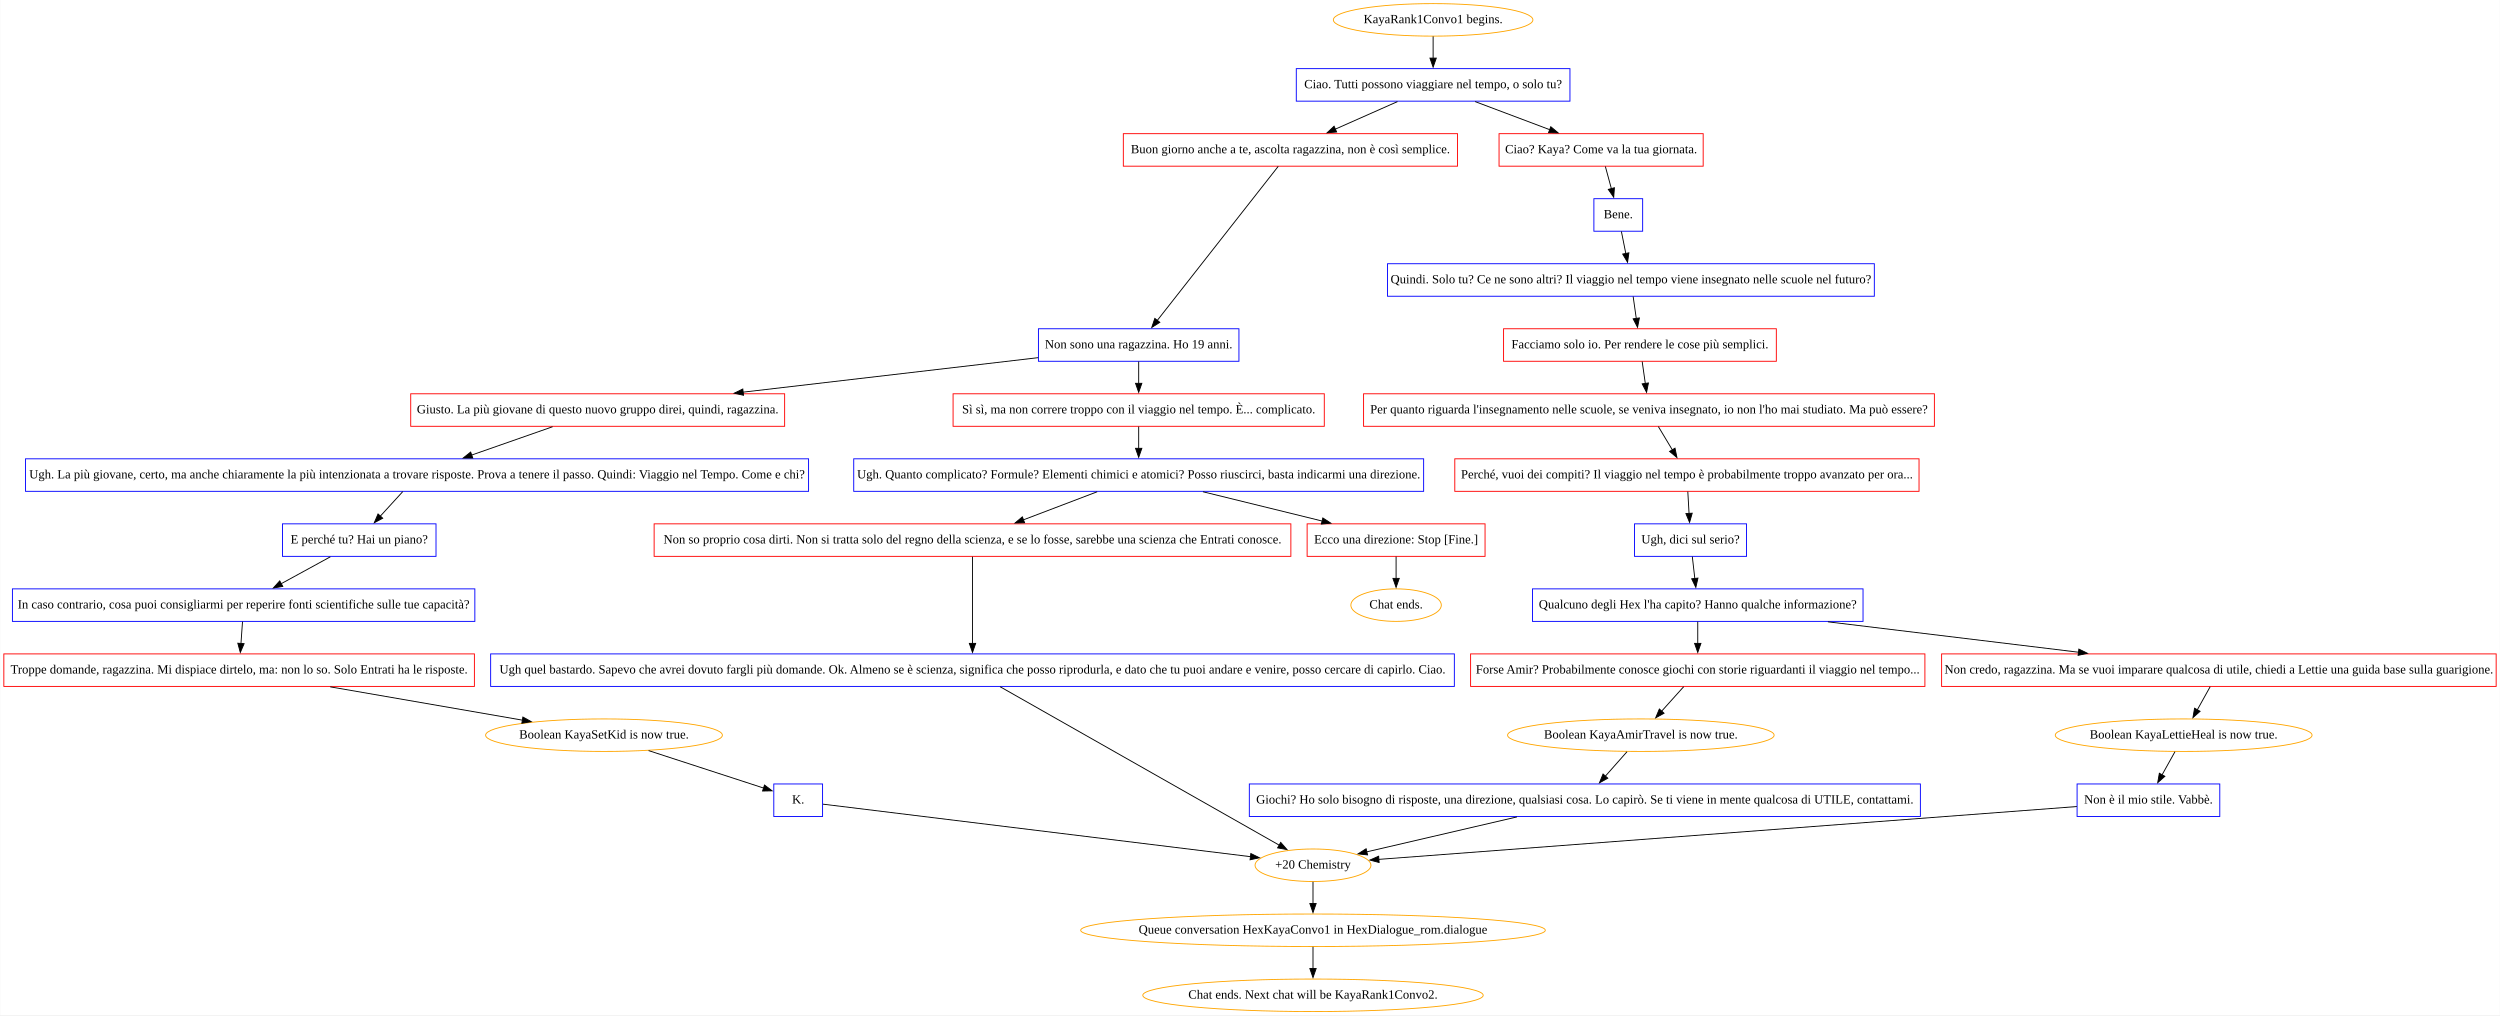
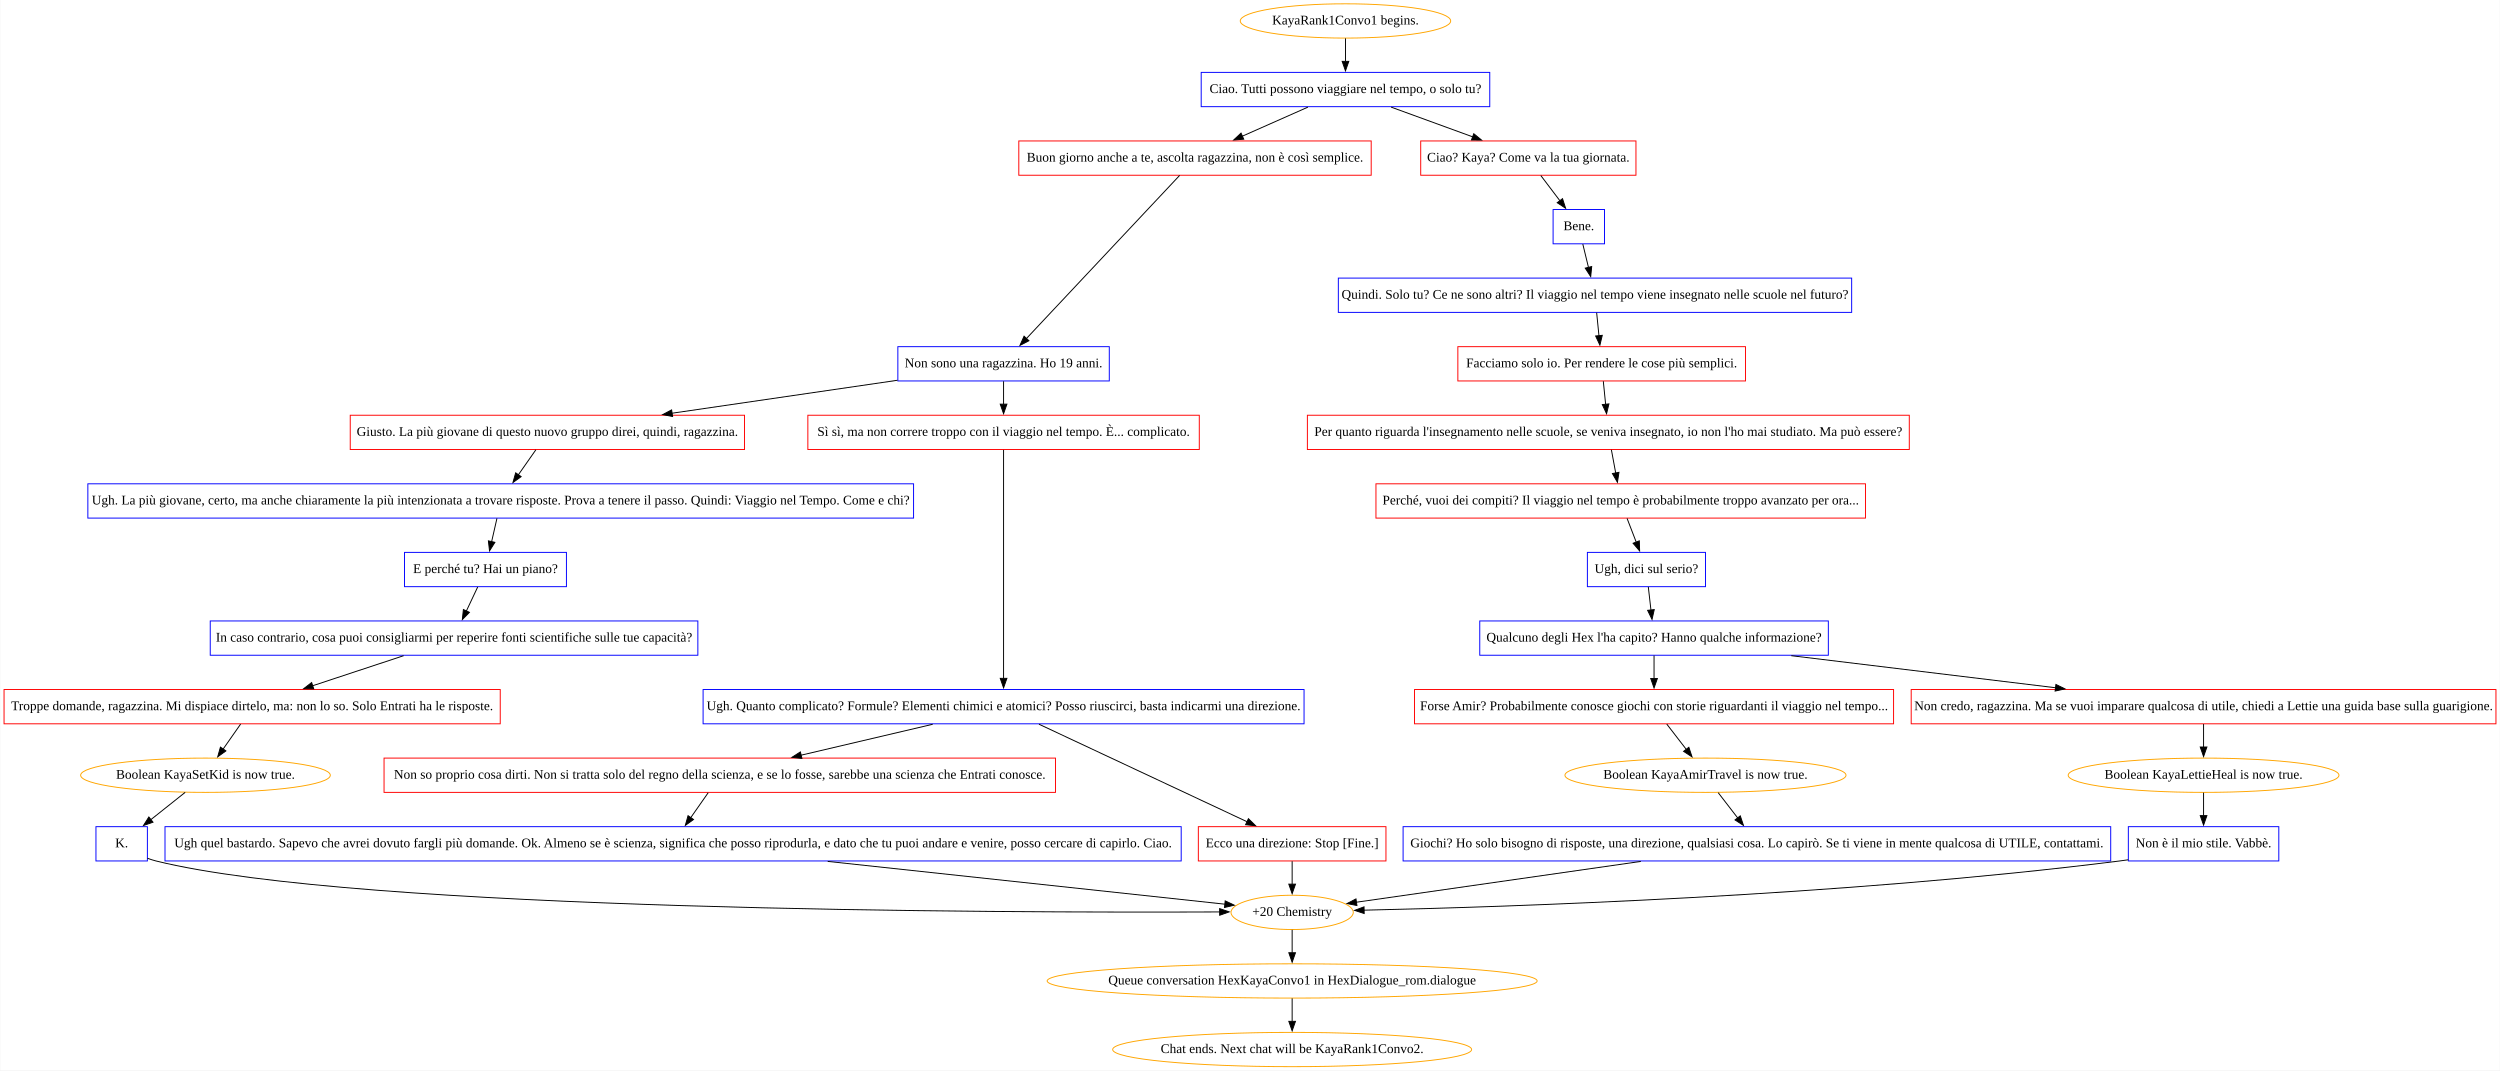
- <svg xmlns="http://www.w3.org/2000/svg" width="2768pt" height="1124pt" viewBox="0.00 0.00 2767.50 1124.00">
+ <svg xmlns="http://www.w3.org/2000/svg" width="2625pt" height="1124pt" viewBox="0.00 0.00 2624.50 1124.00">
  <g id="graph0" class="graph" transform="scale(1 1) rotate(0) translate(4 1120)">
-     <polygon fill="white" stroke="none" points="-4,4 -4,-1120 2763.5,-1120 2763.5,4 -4,4" />
+     <polygon fill="white" stroke="none" points="-4,4 -4,-1120 2620.5,-1120 2620.5,4 -4,4" />
    <g id="node1" class="node">
-       <ellipse fill="none" stroke="orange" cx="1582.5" cy="-1098" rx="110.48" ry="18" />
-       <text text-anchor="middle" x="1582.5" y="-1094.3" font-family="Times New Roman,serif" font-size="14.00">KayaRank1Convo1 begins.</text>
+       <ellipse fill="none" stroke="orange" cx="1408.5" cy="-1098" rx="110.48" ry="18" />
+       <text text-anchor="middle" x="1408.5" y="-1094.3" font-family="Times New Roman,serif" font-size="14.00">KayaRank1Convo1 begins.</text>
    </g>
    <g id="node2" class="node">
-       <polygon fill="none" stroke="blue" points="1734,-1044 1431,-1044 1431,-1008 1734,-1008 1734,-1044" />
-       <text text-anchor="middle" x="1582.5" y="-1022.3" font-family="Times New Roman,serif" font-size="14.00">Ciao. Tutti possono viaggiare nel tempo, o solo tu?</text>
+       <polygon fill="none" stroke="blue" points="1560,-1044 1257,-1044 1257,-1008 1560,-1008 1560,-1044" />
+       <text text-anchor="middle" x="1408.5" y="-1022.3" font-family="Times New Roman,serif" font-size="14.00">Ciao. Tutti possono viaggiare nel tempo, o solo tu?</text>
    </g>
    <g id="edge1" class="edge">
-       <path fill="none" stroke="black" d="M1582.5,-1079.7C1582.5,-1072.41 1582.5,-1063.73 1582.5,-1055.54" />
-       <polygon fill="black" stroke="black" points="1586,-1055.62 1582.5,-1045.62 1579,-1055.62 1586,-1055.62" />
+       <path fill="none" stroke="black" d="M1408.5,-1079.7C1408.5,-1072.41 1408.5,-1063.73 1408.5,-1055.54" />
+       <polygon fill="black" stroke="black" points="1412,-1055.62 1408.5,-1045.62 1405,-1055.62 1412,-1055.62" />
    </g>
    <g id="node3" class="node">
-       <polygon fill="none" stroke="red" points="1609.5,-972 1239.5,-972 1239.5,-936 1609.5,-936 1609.5,-972" />
-       <text text-anchor="middle" x="1424.5" y="-950.3" font-family="Times New Roman,serif" font-size="14.00">Buon giorno anche a te, ascolta ragazzina, non è così semplice.</text>
+       <polygon fill="none" stroke="red" points="1435.5,-972 1065.5,-972 1065.5,-936 1435.5,-936 1435.5,-972" />
+       <text text-anchor="middle" x="1250.5" y="-950.3" font-family="Times New Roman,serif" font-size="14.00">Buon giorno anche a te, ascolta ragazzina, non è così semplice.</text>
    </g>
    <g id="edge2" class="edge">
-       <path fill="none" stroke="black" d="M1543.04,-1007.52C1522.13,-998.25 1496.24,-986.78 1473.99,-976.93" />
-       <polygon fill="black" stroke="black" points="1475.68,-973.85 1465.12,-972.99 1472.84,-980.25 1475.68,-973.85" />
+       <path fill="none" stroke="black" d="M1369.04,-1007.52C1348.13,-998.25 1322.24,-986.78 1299.99,-976.93" />
+       <polygon fill="black" stroke="black" points="1301.68,-973.85 1291.12,-972.99 1298.84,-980.25 1301.68,-973.85" />
    </g>
    <g id="node4" class="node">
-       <polygon fill="none" stroke="red" points="1881.5,-972 1655.5,-972 1655.5,-936 1881.5,-936 1881.5,-972" />
-       <text text-anchor="middle" x="1768.5" y="-950.3" font-family="Times New Roman,serif" font-size="14.00">Ciao? Kaya? Come va la tua giornata.</text>
+       <polygon fill="none" stroke="red" points="1713.5,-972 1487.5,-972 1487.5,-936 1713.5,-936 1713.5,-972" />
+       <text text-anchor="middle" x="1600.5" y="-950.3" font-family="Times New Roman,serif" font-size="14.00">Ciao? Kaya? Come va la tua giornata.</text>
    </g>
    <g id="edge3" class="edge">
-       <path fill="none" stroke="black" d="M1628.96,-1007.52C1654.02,-998.08 1685.15,-986.37 1711.65,-976.39" />
-       <polygon fill="black" stroke="black" points="1712.77,-979.71 1720.9,-972.91 1710.31,-973.16 1712.77,-979.71" />
+       <path fill="none" stroke="black" d="M1456.45,-1007.52C1482.44,-998.04 1514.75,-986.26 1542.18,-976.26" />
+       <polygon fill="black" stroke="black" points="1543.21,-979.61 1551.4,-972.9 1540.81,-973.04 1543.21,-979.61" />
    </g>
    <g id="node5" class="node">
-       <polygon fill="none" stroke="blue" points="1367.5,-756 1145.5,-756 1145.5,-720 1367.5,-720 1367.5,-756" />
-       <text text-anchor="middle" x="1256.5" y="-734.3" font-family="Times New Roman,serif" font-size="14.00">Non sono una ragazzina. Ho 19 anni.</text>
+       <polygon fill="none" stroke="blue" points="1160.5,-756 938.5,-756 938.5,-720 1160.5,-720 1160.5,-756" />
+       <text text-anchor="middle" x="1049.5" y="-734.3" font-family="Times New Roman,serif" font-size="14.00">Non sono una ragazzina. Ho 19 anni.</text>
    </g>
    <g id="edge4" class="edge">
-       <path fill="none" stroke="black" d="M1411.04,-935.85C1381.73,-898.52 1312,-809.69 1277.11,-765.26" />
-       <polygon fill="black" stroke="black" points="1279.89,-763.13 1270.96,-757.42 1274.38,-767.45 1279.89,-763.13" />
+       <path fill="none" stroke="black" d="M1234.39,-935.85C1199.11,-898.28 1114.85,-808.58 1073.38,-764.43" />
+       <polygon fill="black" stroke="black" points="1076.12,-762.23 1066.72,-757.34 1071.02,-767.02 1076.12,-762.23" />
    </g>
    <g id="node6" class="node">
-       <polygon fill="none" stroke="blue" points="1814.5,-900 1760.5,-900 1760.5,-864 1814.5,-864 1814.5,-900" />
-       <text text-anchor="middle" x="1787.5" y="-878.3" font-family="Times New Roman,serif" font-size="14.00">Bene. </text>
+       <polygon fill="none" stroke="blue" points="1680.5,-900 1626.5,-900 1626.5,-864 1680.5,-864 1680.5,-900" />
+       <text text-anchor="middle" x="1653.5" y="-878.3" font-family="Times New Roman,serif" font-size="14.00">Bene. </text>
    </g>
    <g id="edge5" class="edge">
-       <path fill="none" stroke="black" d="M1773.2,-935.7C1775.22,-928.24 1777.64,-919.32 1779.91,-910.97" />
-       <polygon fill="black" stroke="black" points="1783.22,-912.13 1782.46,-901.57 1776.46,-910.3 1783.22,-912.13" />
+       <path fill="none" stroke="black" d="M1613.6,-935.7C1619.63,-927.73 1626.92,-918.1 1633.61,-909.26" />
+       <polygon fill="black" stroke="black" points="1636.39,-911.4 1639.64,-901.31 1630.81,-907.17 1636.39,-911.4" />
    </g>
    <g id="node7" class="node">
-       <polygon fill="none" stroke="red" points="864.5,-684 450.5,-684 450.5,-648 864.5,-648 864.5,-684" />
-       <text text-anchor="middle" x="657.5" y="-662.3" font-family="Times New Roman,serif" font-size="14.00">Giusto. La più giovane di questo nuovo gruppo direi, quindi, ragazzina.</text>
+       <polygon fill="none" stroke="red" points="777.5,-684 363.5,-684 363.5,-648 777.5,-648 777.5,-684" />
+       <text text-anchor="middle" x="570.5" y="-662.3" font-family="Times New Roman,serif" font-size="14.00">Giusto. La più giovane di questo nuovo gruppo direi, quindi, ragazzina.</text>
    </g>
    <g id="edge6" class="edge">
-       <path fill="none" stroke="black" d="M1145.24,-724C1053.34,-713.26 921.69,-697.87 818.33,-685.79" />
-       <polygon fill="black" stroke="black" points="818.98,-682.35 808.65,-684.66 818.17,-689.3 818.98,-682.35" />
+       <path fill="none" stroke="black" d="M938.1,-720.72C867.38,-710.39 775.54,-696.96 701.35,-686.12" />
+       <polygon fill="black" stroke="black" points="701.97,-682.68 691.56,-684.69 700.95,-689.6 701.97,-682.68" />
    </g>
    <g id="node8" class="node">
-       <polygon fill="none" stroke="red" points="1462,-684 1051,-684 1051,-648 1462,-648 1462,-684" />
-       <text text-anchor="middle" x="1256.5" y="-662.3" font-family="Times New Roman,serif" font-size="14.00">Sì sì, ma non correre troppo con il viaggio nel tempo. È... complicato.</text>
+       <polygon fill="none" stroke="red" points="1255,-684 844,-684 844,-648 1255,-648 1255,-684" />
+       <text text-anchor="middle" x="1049.5" y="-662.3" font-family="Times New Roman,serif" font-size="14.00">Sì sì, ma non correre troppo con il viaggio nel tempo. È... complicato.</text>
    </g>
    <g id="edge7" class="edge">
-       <path fill="none" stroke="black" d="M1256.5,-719.7C1256.5,-712.41 1256.5,-703.73 1256.5,-695.54" />
-       <polygon fill="black" stroke="black" points="1260,-695.62 1256.5,-685.62 1253,-695.62 1260,-695.62" />
+       <path fill="none" stroke="black" d="M1049.5,-719.7C1049.5,-712.41 1049.5,-703.73 1049.5,-695.54" />
+       <polygon fill="black" stroke="black" points="1053,-695.62 1049.5,-685.62 1046,-695.62 1053,-695.62" />
    </g>
    <g id="node9" class="node">
-       <polygon fill="none" stroke="blue" points="2071,-828 1532,-828 1532,-792 2071,-792 2071,-828" />
-       <text text-anchor="middle" x="1801.5" y="-806.3" font-family="Times New Roman,serif" font-size="14.00">Quindi. Solo tu? Ce ne sono altri? Il viaggio nel tempo viene insegnato nelle scuole nel futuro?</text>
+       <polygon fill="none" stroke="blue" points="1940,-828 1401,-828 1401,-792 1940,-792 1940,-828" />
+       <text text-anchor="middle" x="1670.5" y="-806.3" font-family="Times New Roman,serif" font-size="14.00">Quindi. Solo tu? Ce ne sono altri? Il viaggio nel tempo viene insegnato nelle scuole nel futuro?</text>
    </g>
    <g id="edge8" class="edge">
-       <path fill="none" stroke="black" d="M1790.96,-863.7C1792.44,-856.32 1794.2,-847.52 1795.85,-839.25" />
-       <polygon fill="black" stroke="black" points="1799.25,-840.08 1797.78,-829.59 1792.39,-838.71 1799.25,-840.08" />
+       <path fill="none" stroke="black" d="M1657.7,-863.7C1659.49,-856.32 1661.63,-847.52 1663.64,-839.25" />
+       <polygon fill="black" stroke="black" points="1667.03,-840.12 1665.99,-829.58 1660.23,-838.47 1667.03,-840.12" />
    </g>
    <g id="node10" class="node">
-       <polygon fill="none" stroke="blue" points="891,-612 24,-612 24,-576 891,-576 891,-612" />
-       <text text-anchor="middle" x="457.5" y="-590.3" font-family="Times New Roman,serif" font-size="14.00">Ugh. La più giovane, certo, ma anche chiaramente la più intenzionata a trovare risposte. Prova a tenere il passo. Quindi: Viaggio nel Tempo. Come e chi?</text>
+       <polygon fill="none" stroke="blue" points="955,-612 88,-612 88,-576 955,-576 955,-612" />
+       <text text-anchor="middle" x="521.5" y="-590.3" font-family="Times New Roman,serif" font-size="14.00">Ugh. La più giovane, certo, ma anche chiaramente la più intenzionata a trovare risposte. Prova a tenere il passo. Quindi: Viaggio nel Tempo. Come e chi?</text>
    </g>
    <g id="edge9" class="edge">
-       <path fill="none" stroke="black" d="M607.55,-647.52C580.36,-638 546.52,-626.16 517.87,-616.13" />
-       <polygon fill="black" stroke="black" points="519.19,-612.88 508.59,-612.88 516.87,-619.49 519.19,-612.88" />
+       <path fill="none" stroke="black" d="M558.39,-647.7C552.81,-639.73 546.07,-630.1 539.88,-621.26" />
+       <polygon fill="black" stroke="black" points="542.94,-619.53 534.34,-613.34 537.21,-623.54 542.94,-619.53" />
    </g>
    <g id="node11" class="node">
-       <polygon fill="none" stroke="blue" points="1572,-612 941,-612 941,-576 1572,-576 1572,-612" />
-       <text text-anchor="middle" x="1256.5" y="-590.3" font-family="Times New Roman,serif" font-size="14.00">Ugh. Quanto complicato? Formule? Elementi chimici e atomici? Posso riuscirci, basta indicarmi una direzione.</text>
+       <polygon fill="none" stroke="blue" points="1365,-396 734,-396 734,-360 1365,-360 1365,-396" />
+       <text text-anchor="middle" x="1049.5" y="-374.3" font-family="Times New Roman,serif" font-size="14.00">Ugh. Quanto complicato? Formule? Elementi chimici e atomici? Posso riuscirci, basta indicarmi una direzione.</text>
    </g>
    <g id="edge10" class="edge">
-       <path fill="none" stroke="black" d="M1256.5,-647.7C1256.5,-640.41 1256.5,-631.73 1256.5,-623.54" />
-       <polygon fill="black" stroke="black" points="1260,-623.62 1256.5,-613.62 1253,-623.62 1260,-623.62" />
+       <path fill="none" stroke="black" d="M1049.5,-647.54C1049.5,-599.76 1049.5,-466.51 1049.5,-407.61" />
+       <polygon fill="black" stroke="black" points="1053,-407.75 1049.5,-397.75 1046,-407.75 1053,-407.75" />
    </g>
    <g id="node12" class="node">
-       <polygon fill="none" stroke="red" points="1962.5,-756 1660.5,-756 1660.5,-720 1962.5,-720 1962.5,-756" />
-       <text text-anchor="middle" x="1811.5" y="-734.3" font-family="Times New Roman,serif" font-size="14.00">Facciamo solo io. Per rendere le cose più semplici.</text>
+       <polygon fill="none" stroke="red" points="1828.5,-756 1526.5,-756 1526.5,-720 1828.5,-720 1828.5,-756" />
+       <text text-anchor="middle" x="1677.5" y="-734.3" font-family="Times New Roman,serif" font-size="14.00">Facciamo solo io. Per rendere le cose più semplici.</text>
    </g>
    <g id="edge11" class="edge">
-       <path fill="none" stroke="black" d="M1803.97,-791.7C1805.03,-784.32 1806.28,-775.52 1807.46,-767.25" />
-       <polygon fill="black" stroke="black" points="1810.89,-768 1808.84,-757.6 1803.96,-767.01 1810.89,-768" />
+       <path fill="none" stroke="black" d="M1672.23,-791.7C1672.96,-784.41 1673.83,-775.73 1674.65,-767.54" />
+       <polygon fill="black" stroke="black" points="1678.13,-767.91 1675.64,-757.61 1671.16,-767.21 1678.13,-767.91" />
    </g>
    <g id="node13" class="node">
-       <polygon fill="none" stroke="blue" points="478.5,-540 308.5,-540 308.5,-504 478.5,-504 478.5,-540" />
-       <text text-anchor="middle" x="393.5" y="-518.3" font-family="Times New Roman,serif" font-size="14.00">E perché tu? Hai un piano? </text>
+       <polygon fill="none" stroke="blue" points="590.5,-540 420.5,-540 420.5,-504 590.5,-504 590.5,-540" />
+       <text text-anchor="middle" x="505.5" y="-518.3" font-family="Times New Roman,serif" font-size="14.00">E perché tu? Hai un piano? </text>
    </g>
    <g id="edge12" class="edge">
-       <path fill="none" stroke="black" d="M441.68,-575.7C434.16,-567.47 425.03,-557.48 416.74,-548.42" />
-       <polygon fill="black" stroke="black" points="419.49,-546.24 410.16,-541.22 414.32,-550.96 419.49,-546.24" />
+       <path fill="none" stroke="black" d="M517.54,-575.7C515.86,-568.32 513.85,-559.52 511.96,-551.25" />
+       <polygon fill="black" stroke="black" points="515.39,-550.55 509.75,-541.58 508.56,-552.11 515.39,-550.55" />
    </g>
    <g id="node14" class="node">
-       <polygon fill="none" stroke="red" points="1425,-540 720,-540 720,-504 1425,-504 1425,-540" />
-       <text text-anchor="middle" x="1072.5" y="-518.3" font-family="Times New Roman,serif" font-size="14.00">Non so proprio cosa dirti. Non si tratta solo del regno della scienza, e se lo fosse, sarebbe una scienza che Entrati conosce.</text>
+       <polygon fill="none" stroke="red" points="1104,-324 399,-324 399,-288 1104,-288 1104,-324" />
+       <text text-anchor="middle" x="751.5" y="-302.3" font-family="Times New Roman,serif" font-size="14.00">Non so proprio cosa dirti. Non si tratta solo del regno della scienza, e se lo fosse, sarebbe una scienza che Entrati conosce.</text>
    </g>
    <g id="edge13" class="edge">
-       <path fill="none" stroke="black" d="M1210.54,-575.52C1185.75,-566.08 1154.95,-554.37 1128.74,-544.39" />
-       <polygon fill="black" stroke="black" points="1130.19,-541.2 1119.6,-540.92 1127.71,-547.75 1130.19,-541.2" />
+       <path fill="none" stroke="black" d="M975.07,-359.52C933.12,-349.66 880.55,-337.31 836.93,-327.07" />
+       <polygon fill="black" stroke="black" points="837.76,-323.67 827.23,-324.79 836.16,-330.48 837.76,-323.67" />
    </g>
    <g id="node15" class="node">
-       <polygon fill="none" stroke="red" points="1640,-540 1443,-540 1443,-504 1640,-504 1640,-540" />
-       <text text-anchor="middle" x="1541.5" y="-518.3" font-family="Times New Roman,serif" font-size="14.00">Ecco una direzione: Stop [Fine.]</text>
+       <polygon fill="none" stroke="red" points="1451,-252 1254,-252 1254,-216 1451,-216 1451,-252" />
+       <text text-anchor="middle" x="1352.5" y="-230.3" font-family="Times New Roman,serif" font-size="14.00">Ecco una direzione: Stop [Fine.]</text>
    </g>
    <g id="edge14" class="edge">
-       <path fill="none" stroke="black" d="M1327.68,-575.52C1367.79,-565.67 1418.05,-553.32 1459.77,-543.07" />
-       <polygon fill="black" stroke="black" points="1460.39,-546.53 1469.26,-540.74 1458.72,-539.73 1460.39,-546.53" />
+       <path fill="none" stroke="black" d="M1086.65,-359.59C1141.66,-333.81 1244.76,-285.49 1305.12,-257.2" />
+       <polygon fill="black" stroke="black" points="1306.58,-260.39 1314.15,-252.97 1303.61,-254.05 1306.58,-260.39" />
    </g>
    <g id="node16" class="node">
-       <polygon fill="none" stroke="red" points="2137.5,-684 1505.5,-684 1505.5,-648 2137.5,-648 2137.5,-684" />
-       <text text-anchor="middle" x="1821.5" y="-662.3" font-family="Times New Roman,serif" font-size="14.00">Per quanto riguarda l'insegnamento nelle scuole, se veniva insegnato, io non l'ho mai studiato. Ma può essere? </text>
+       <polygon fill="none" stroke="red" points="2000.5,-684 1368.5,-684 1368.5,-648 2000.5,-648 2000.5,-684" />
+       <text text-anchor="middle" x="1684.5" y="-662.3" font-family="Times New Roman,serif" font-size="14.00">Per quanto riguarda l'insegnamento nelle scuole, se veniva insegnato, io non l'ho mai studiato. Ma può essere? </text>
    </g>
    <g id="edge15" class="edge">
-       <path fill="none" stroke="black" d="M1813.97,-719.7C1815.03,-712.32 1816.28,-703.52 1817.46,-695.25" />
-       <polygon fill="black" stroke="black" points="1820.89,-696 1818.84,-685.6 1813.96,-695.01 1820.89,-696" />
+       <path fill="none" stroke="black" d="M1679.23,-719.7C1679.96,-712.41 1680.83,-703.73 1681.65,-695.54" />
+       <polygon fill="black" stroke="black" points="1685.13,-695.91 1682.64,-685.61 1678.16,-695.21 1685.13,-695.91" />
    </g>
    <g id="node17" class="node">
-       <polygon fill="none" stroke="blue" points="521.5,-468 9.5,-468 9.5,-432 521.5,-432 521.5,-468" />
-       <text text-anchor="middle" x="265.5" y="-446.3" font-family="Times New Roman,serif" font-size="14.00">In caso contrario, cosa puoi consigliarmi per reperire fonti scientifiche sulle tue capacità?</text>
+       <polygon fill="none" stroke="blue" points="728.5,-468 216.5,-468 216.5,-432 728.5,-432 728.5,-468" />
+       <text text-anchor="middle" x="472.5" y="-446.3" font-family="Times New Roman,serif" font-size="14.00">In caso contrario, cosa puoi consigliarmi per reperire fonti scientifiche sulle tue capacità?</text>
    </g>
    <g id="edge16" class="edge">
-       <path fill="none" stroke="black" d="M361.53,-503.52C345.07,-494.51 324.79,-483.42 307.12,-473.76" />
-       <polygon fill="black" stroke="black" points="308.84,-470.71 298.39,-468.99 305.48,-476.86 308.84,-470.71" />
+       <path fill="none" stroke="black" d="M497.34,-503.7C493.75,-496.07 489.43,-486.92 485.42,-478.4" />
+       <polygon fill="black" stroke="black" points="488.64,-477.03 481.21,-469.47 482.31,-480.01 488.64,-477.03" />
    </g>
    <g id="node18" class="node">
-       <polygon fill="none" stroke="blue" points="1606,-396 539,-396 539,-360 1606,-360 1606,-396" />
-       <text text-anchor="middle" x="1072.5" y="-374.3" font-family="Times New Roman,serif" font-size="14.00">Ugh quel bastardo. Sapevo che avrei dovuto fargli più domande. Ok. Almeno se è scienza, significa che posso riprodurla, e dato che tu puoi andare e venire, posso cercare di capirlo. Ciao.</text>
+       <polygon fill="none" stroke="blue" points="1236,-252 169,-252 169,-216 1236,-216 1236,-252" />
+       <text text-anchor="middle" x="702.5" y="-230.3" font-family="Times New Roman,serif" font-size="14.00">Ugh quel bastardo. Sapevo che avrei dovuto fargli più domande. Ok. Almeno se è scienza, significa che posso riprodurla, e dato che tu puoi andare e venire, posso cercare di capirlo. Ciao.</text>
    </g>
    <g id="edge17" class="edge">
-       <path fill="none" stroke="black" d="M1072.5,-503.59C1072.5,-479.61 1072.5,-436.14 1072.5,-407.42" />
-       <polygon fill="black" stroke="black" points="1076,-407.62 1072.5,-397.62 1069,-407.62 1076,-407.62" />
+       <path fill="none" stroke="black" d="M739.39,-287.7C733.81,-279.73 727.07,-270.1 720.88,-261.26" />
+       <polygon fill="black" stroke="black" points="723.94,-259.53 715.34,-253.34 718.21,-263.54 723.94,-259.53" />
    </g>
    <g id="node19" class="node">
-       <ellipse fill="none" stroke="orange" cx="1541.5" cy="-450" rx="50.09" ry="18" />
-       <text text-anchor="middle" x="1541.5" y="-446.3" font-family="Times New Roman,serif" font-size="14.00">Chat ends.</text>
+       <ellipse fill="none" stroke="orange" cx="1352.5" cy="-162" rx="64.19" ry="18" />
+       <text text-anchor="middle" x="1352.5" y="-158.3" font-family="Times New Roman,serif" font-size="14.00">+20 Chemistry</text>
    </g>
    <g id="edge18" class="edge">
-       <path fill="none" stroke="black" d="M1541.5,-503.7C1541.5,-496.41 1541.5,-487.73 1541.5,-479.54" />
-       <polygon fill="black" stroke="black" points="1545,-479.62 1541.5,-469.62 1538,-479.62 1545,-479.62" />
+       <path fill="none" stroke="black" d="M1352.5,-215.7C1352.5,-208.41 1352.5,-199.73 1352.5,-191.54" />
+       <polygon fill="black" stroke="black" points="1356,-191.62 1352.5,-181.62 1349,-191.62 1356,-191.62" />
    </g>
    <g id="node20" class="node">
-       <polygon fill="none" stroke="red" points="2120.5,-612 1606.5,-612 1606.5,-576 2120.5,-576 2120.5,-612" />
-       <text text-anchor="middle" x="1863.5" y="-590.3" font-family="Times New Roman,serif" font-size="14.00">Perché, vuoi dei compiti? Il viaggio nel tempo è probabilmente troppo avanzato per ora...</text>
+       <polygon fill="none" stroke="red" points="1954.5,-612 1440.5,-612 1440.5,-576 1954.5,-576 1954.5,-612" />
+       <text text-anchor="middle" x="1697.5" y="-590.3" font-family="Times New Roman,serif" font-size="14.00">Perché, vuoi dei compiti? Il viaggio nel tempo è probabilmente troppo avanzato per ora...</text>
    </g>
    <g id="edge19" class="edge">
-       <path fill="none" stroke="black" d="M1831.88,-647.7C1836.56,-639.9 1842.19,-630.51 1847.4,-621.83" />
-       <polygon fill="black" stroke="black" points="1850.31,-623.78 1852.46,-613.4 1844.31,-620.18 1850.31,-623.78" />
+       <path fill="none" stroke="black" d="M1687.71,-647.7C1689.08,-640.32 1690.72,-631.52 1692.25,-623.25" />
+       <polygon fill="black" stroke="black" points="1695.66,-624.06 1694.05,-613.59 1688.78,-622.79 1695.66,-624.06" />
    </g>
    <g id="node21" class="node">
      <polygon fill="none" stroke="red" points="521,-396 0,-396 0,-360 521,-360 521,-396" />
      <text text-anchor="middle" x="260.5" y="-374.3" font-family="Times New Roman,serif" font-size="14.00">Troppe domande, ragazzina. Mi dispiace dirtelo, ma: non lo so. Solo Entrati ha le risposte.</text>
    </g>
    <g id="edge20" class="edge">
-       <path fill="none" stroke="black" d="M264.26,-431.7C263.74,-424.41 263.12,-415.73 262.54,-407.54" />
-       <polygon fill="black" stroke="black" points="266.03,-407.34 261.83,-397.61 259.05,-407.84 266.03,-407.34" />
+       <path fill="none" stroke="black" d="M419.55,-431.52C390.48,-421.92 354.23,-409.95 323.69,-399.86" />
+       <polygon fill="black" stroke="black" points="325.17,-396.67 314.58,-396.86 322.98,-403.32 325.17,-396.67" />
+     </g>
+     <g id="edge21" class="edge">
+       <path fill="none" stroke="black" d="M864.85,-215.52C998.86,-201.08 1182.58,-181.3 1281.88,-170.61" />
+       <polygon fill="black" stroke="black" points="1282.2,-174.09 1291.77,-169.54 1281.45,-167.13 1282.2,-174.09" />
    </g>
    <g id="node22" class="node">
-       <ellipse fill="none" stroke="orange" cx="1449.5" cy="-162" rx="64.19" ry="18" />
-       <text text-anchor="middle" x="1449.5" y="-158.3" font-family="Times New Roman,serif" font-size="14.00">+20 Chemistry</text>
-     </g>
-     <g id="edge21" class="edge">
-       <path fill="none" stroke="black" d="M1103.03,-359.67C1171.59,-320.75 1337.57,-226.53 1412.14,-184.21" />
-       <polygon fill="black" stroke="black" points="1413.75,-187.32 1420.72,-179.34 1410.29,-181.23 1413.75,-187.32" />
+       <ellipse fill="none" stroke="orange" cx="1352.5" cy="-90" rx="257.25" ry="18" />
+       <text text-anchor="middle" x="1352.5" y="-86.3" font-family="Times New Roman,serif" font-size="14.00">Queue conversation HexKayaConvo1 in HexDialogue_rom.dialogue</text>
+     </g>
+     <g id="edge22" class="edge">
+       <path fill="none" stroke="black" d="M1352.5,-143.7C1352.5,-136.41 1352.5,-127.73 1352.5,-119.54" />
+       <polygon fill="black" stroke="black" points="1356,-119.62 1352.5,-109.62 1349,-119.62 1356,-119.62" />
    </g>
    <g id="node23" class="node">
-       <polygon fill="none" stroke="blue" points="1929.5,-540 1805.5,-540 1805.5,-504 1929.5,-504 1929.5,-540" />
-       <text text-anchor="middle" x="1867.5" y="-518.3" font-family="Times New Roman,serif" font-size="14.00">Ugh, dici sul serio?</text>
-     </g>
-     <g id="edge22" class="edge">
-       <path fill="none" stroke="black" d="M1864.49,-575.7C1864.91,-568.41 1865.4,-559.73 1865.87,-551.54" />
-       <polygon fill="black" stroke="black" points="1869.36,-551.8 1866.44,-541.62 1862.37,-551.4 1869.36,-551.8" />
+       <polygon fill="none" stroke="blue" points="1786.5,-540 1662.5,-540 1662.5,-504 1786.5,-504 1786.5,-540" />
+       <text text-anchor="middle" x="1724.5" y="-518.3" font-family="Times New Roman,serif" font-size="14.00">Ugh, dici sul serio?</text>
+     </g>
+     <g id="edge23" class="edge">
+       <path fill="none" stroke="black" d="M1704.17,-575.7C1707.08,-568.15 1710.57,-559.12 1713.82,-550.68" />
+       <polygon fill="black" stroke="black" points="1717.02,-552.11 1717.36,-541.52 1710.49,-549.59 1717.02,-552.11" />
    </g>
    <g id="node24" class="node">
-       <ellipse fill="none" stroke="orange" cx="664.5" cy="-306" rx="131.08" ry="18" />
-       <text text-anchor="middle" x="664.5" y="-302.3" font-family="Times New Roman,serif" font-size="14.00">Boolean KayaSetKid is now true.</text>
-     </g>
-     <g id="edge23" class="edge">
-       <path fill="none" stroke="black" d="M361.4,-359.52C426.78,-348.19 511.18,-333.57 574.31,-322.63" />
-       <polygon fill="black" stroke="black" points="574.7,-326.11 583.95,-320.96 573.5,-319.21 574.7,-326.11" />
+       <ellipse fill="none" stroke="orange" cx="211.5" cy="-306" rx="131.08" ry="18" />
+       <text text-anchor="middle" x="211.5" y="-302.3" font-family="Times New Roman,serif" font-size="14.00">Boolean KayaSetKid is now true.</text>
+     </g>
+     <g id="edge24" class="edge">
+       <path fill="none" stroke="black" d="M248.39,-359.7C242.81,-351.73 236.07,-342.1 229.88,-333.26" />
+       <polygon fill="black" stroke="black" points="232.94,-331.53 224.34,-325.34 227.21,-335.54 232.94,-331.53" />
    </g>
    <g id="node25" class="node">
-       <ellipse fill="none" stroke="orange" cx="1449.5" cy="-90" rx="257.25" ry="18" />
-       <text text-anchor="middle" x="1449.5" y="-86.3" font-family="Times New Roman,serif" font-size="14.00">Queue conversation HexKayaConvo1 in HexDialogue_rom.dialogue</text>
-     </g>
-     <g id="edge24" class="edge">
-       <path fill="none" stroke="black" d="M1449.5,-143.7C1449.5,-136.41 1449.5,-127.73 1449.5,-119.54" />
-       <polygon fill="black" stroke="black" points="1453,-119.62 1449.5,-109.62 1446,-119.62 1453,-119.62" />
+       <ellipse fill="none" stroke="orange" cx="1352.5" cy="-18" rx="188.47" ry="18" />
+       <text text-anchor="middle" x="1352.5" y="-14.3" font-family="Times New Roman,serif" font-size="14.00">Chat ends. Next chat will be KayaRank1Convo2.</text>
+     </g>
+     <g id="edge25" class="edge">
+       <path fill="none" stroke="black" d="M1352.5,-71.7C1352.5,-64.41 1352.5,-55.73 1352.5,-47.54" />
+       <polygon fill="black" stroke="black" points="1356,-47.62 1352.5,-37.62 1349,-47.62 1356,-47.62" />
    </g>
    <g id="node26" class="node">
-       <polygon fill="none" stroke="blue" points="2058.5,-468 1692.5,-468 1692.5,-432 2058.5,-432 2058.5,-468" />
-       <text text-anchor="middle" x="1875.5" y="-446.3" font-family="Times New Roman,serif" font-size="14.00">Qualcuno degli Hex l'ha capito? Hanno qualche informazione? </text>
-     </g>
-     <g id="edge25" class="edge">
-       <path fill="none" stroke="black" d="M1869.48,-503.7C1870.31,-496.41 1871.3,-487.73 1872.24,-479.54" />
-       <polygon fill="black" stroke="black" points="1875.72,-479.94 1873.37,-469.61 1868.76,-479.15 1875.72,-479.94" />
+       <polygon fill="none" stroke="blue" points="1915.5,-468 1549.5,-468 1549.5,-432 1915.5,-432 1915.5,-468" />
+       <text text-anchor="middle" x="1732.5" y="-446.3" font-family="Times New Roman,serif" font-size="14.00">Qualcuno degli Hex l'ha capito? Hanno qualche informazione? </text>
+     </g>
+     <g id="edge26" class="edge">
+       <path fill="none" stroke="black" d="M1726.48,-503.7C1727.31,-496.41 1728.3,-487.73 1729.24,-479.54" />
+       <polygon fill="black" stroke="black" points="1732.72,-479.94 1730.37,-469.61 1725.76,-479.15 1732.72,-479.94" />
    </g>
    <g id="node27" class="node">
-       <polygon fill="none" stroke="blue" points="906.5,-252 852.5,-252 852.5,-216 906.5,-216 906.5,-252" />
-       <text text-anchor="middle" x="879.5" y="-230.3" font-family="Times New Roman,serif" font-size="14.00">K.</text>
-     </g>
-     <g id="edge26" class="edge">
-       <path fill="none" stroke="black" d="M713.83,-288.94C752.53,-276.34 805.64,-259.05 841.19,-247.47" />
-       <polygon fill="black" stroke="black" points="842.21,-250.82 850.63,-244.4 840.04,-244.17 842.21,-250.82" />
+       <polygon fill="none" stroke="blue" points="150.5,-252 96.5,-252 96.5,-216 150.5,-216 150.5,-252" />
+       <text text-anchor="middle" x="123.5" y="-230.3" font-family="Times New Roman,serif" font-size="14.00">K.</text>
+     </g>
+     <g id="edge27" class="edge">
+       <path fill="none" stroke="black" d="M190.2,-288.05C179.33,-279.41 165.93,-268.75 153.99,-259.26" />
+       <polygon fill="black" stroke="black" points="156.41,-256.7 146.4,-253.22 152.05,-262.18 156.41,-256.7" />
    </g>
    <g id="node28" class="node">
-       <ellipse fill="none" stroke="orange" cx="1449.5" cy="-18" rx="188.47" ry="18" />
-       <text text-anchor="middle" x="1449.5" y="-14.3" font-family="Times New Roman,serif" font-size="14.00">Chat ends. Next chat will be KayaRank1Convo2.</text>
-     </g>
-     <g id="edge27" class="edge">
-       <path fill="none" stroke="black" d="M1449.5,-71.7C1449.5,-64.41 1449.5,-55.73 1449.5,-47.54" />
-       <polygon fill="black" stroke="black" points="1453,-47.62 1449.5,-37.62 1446,-47.62 1453,-47.62" />
+       <polygon fill="none" stroke="red" points="1984,-396 1481,-396 1481,-360 1984,-360 1984,-396" />
+       <text text-anchor="middle" x="1732.5" y="-374.3" font-family="Times New Roman,serif" font-size="14.00">Forse Amir? Probabilmente conosce giochi con storie riguardanti il viaggio nel tempo...</text>
+     </g>
+     <g id="edge28" class="edge">
+       <path fill="none" stroke="black" d="M1732.5,-431.7C1732.5,-424.41 1732.5,-415.73 1732.5,-407.54" />
+       <polygon fill="black" stroke="black" points="1736,-407.62 1732.5,-397.62 1729,-407.62 1736,-407.62" />
    </g>
    <g id="node29" class="node">
-       <polygon fill="none" stroke="red" points="2127,-396 1624,-396 1624,-360 2127,-360 2127,-396" />
-       <text text-anchor="middle" x="1875.5" y="-374.3" font-family="Times New Roman,serif" font-size="14.00">Forse Amir? Probabilmente conosce giochi con storie riguardanti il viaggio nel tempo...</text>
-     </g>
-     <g id="edge28" class="edge">
-       <path fill="none" stroke="black" d="M1875.5,-431.7C1875.5,-424.41 1875.5,-415.73 1875.5,-407.54" />
-       <polygon fill="black" stroke="black" points="1879,-407.62 1875.5,-397.62 1872,-407.62 1879,-407.62" />
+       <polygon fill="none" stroke="red" points="2616.5,-396 2002.5,-396 2002.5,-360 2616.5,-360 2616.5,-396" />
+       <text text-anchor="middle" x="2309.5" y="-374.3" font-family="Times New Roman,serif" font-size="14.00">Non credo, ragazzina. Ma se vuoi imparare qualcosa di utile, chiedi a Lettie una guida base sulla guarigione.</text>
+     </g>
+     <g id="edge29" class="edge">
+       <path fill="none" stroke="black" d="M1876.61,-431.52C1961.11,-421.27 2067.88,-408.31 2154.24,-397.84" />
+       <polygon fill="black" stroke="black" points="2154.47,-401.33 2163.97,-396.66 2153.62,-394.38 2154.47,-401.33" />
+     </g>
+     <g id="edge30" class="edge">
+       <path fill="none" stroke="black" d="M150.6,-218.84C153.55,-217.71 156.55,-216.73 159.5,-216 372.39,-163.27 1048.24,-161.5 1276.41,-162.47" />
+       <polygon fill="black" stroke="black" points="1276.37,-165.97 1286.39,-162.52 1276.4,-158.97 1276.37,-165.97" />
    </g>
    <g id="node30" class="node">
-       <polygon fill="none" stroke="red" points="2759.5,-396 2145.5,-396 2145.5,-360 2759.5,-360 2759.5,-396" />
-       <text text-anchor="middle" x="2452.5" y="-374.3" font-family="Times New Roman,serif" font-size="14.00">Non credo, ragazzina. Ma se vuoi imparare qualcosa di utile, chiedi a Lettie una guida base sulla guarigione.</text>
-     </g>
-     <g id="edge29" class="edge">
-       <path fill="none" stroke="black" d="M2019.61,-431.52C2104.11,-421.27 2210.88,-408.31 2297.24,-397.84" />
-       <polygon fill="black" stroke="black" points="2297.47,-401.33 2306.97,-396.66 2296.62,-394.38 2297.47,-401.33" />
-     </g>
-     <g id="edge30" class="edge">
-       <path fill="none" stroke="black" d="M906.99,-229.62C992.28,-219.15 1254.2,-186.98 1380.28,-171.5" />
-       <polygon fill="black" stroke="black" points="1380.68,-174.98 1390.18,-170.29 1379.83,-168.03 1380.68,-174.98" />
+       <ellipse fill="none" stroke="orange" cx="1786.5" cy="-306" rx="147.57" ry="18" />
+       <text text-anchor="middle" x="1786.5" y="-302.3" font-family="Times New Roman,serif" font-size="14.00">Boolean KayaAmirTravel is now true.</text>
+     </g>
+     <g id="edge31" class="edge">
+       <path fill="none" stroke="black" d="M1745.85,-359.7C1752.06,-351.64 1759.58,-341.89 1766.46,-332.98" />
+       <polygon fill="black" stroke="black" points="1769.04,-335.36 1772.38,-325.3 1763.5,-331.08 1769.04,-335.36" />
    </g>
    <g id="node31" class="node">
-       <ellipse fill="none" stroke="orange" cx="1812.5" cy="-306" rx="147.57" ry="18" />
-       <text text-anchor="middle" x="1812.5" y="-302.3" font-family="Times New Roman,serif" font-size="14.00">Boolean KayaAmirTravel is now true.</text>
-     </g>
-     <g id="edge31" class="edge">
-       <path fill="none" stroke="black" d="M1859.93,-359.7C1852.53,-351.47 1843.53,-341.48 1835.38,-332.42" />
-       <polygon fill="black" stroke="black" points="1838.2,-330.32 1828.91,-325.23 1832.99,-335 1838.2,-330.32" />
+       <ellipse fill="none" stroke="orange" cx="2309.5" cy="-306" rx="142.17" ry="18" />
+       <text text-anchor="middle" x="2309.5" y="-302.3" font-family="Times New Roman,serif" font-size="14.00">Boolean KayaLettieHeal is now true.</text>
+     </g>
+     <g id="edge32" class="edge">
+       <path fill="none" stroke="black" d="M2309.5,-359.7C2309.5,-352.41 2309.5,-343.73 2309.5,-335.54" />
+       <polygon fill="black" stroke="black" points="2313,-335.62 2309.5,-325.62 2306,-335.62 2313,-335.62" />
    </g>
    <g id="node32" class="node">
-       <ellipse fill="none" stroke="orange" cx="2413.5" cy="-306" rx="142.17" ry="18" />
-       <text text-anchor="middle" x="2413.5" y="-302.3" font-family="Times New Roman,serif" font-size="14.00">Boolean KayaLettieHeal is now true.</text>
-     </g>
-     <g id="edge32" class="edge">
-       <path fill="none" stroke="black" d="M2442.86,-359.7C2438.56,-351.98 2433.4,-342.71 2428.61,-334.11" />
-       <polygon fill="black" stroke="black" points="2431.69,-332.46 2423.77,-325.43 2425.58,-335.87 2431.69,-332.46" />
+       <polygon fill="none" stroke="blue" points="2212,-252 1469,-252 1469,-216 2212,-216 2212,-252" />
+       <text text-anchor="middle" x="1840.5" y="-230.3" font-family="Times New Roman,serif" font-size="14.00">Giochi? Ho solo bisogno di risposte, una direzione, qualsiasi cosa. Lo capirò. Se ti viene in mente qualcosa di UTILE, contattami.</text>
+     </g>
+     <g id="edge33" class="edge">
+       <path fill="none" stroke="black" d="M1799.85,-287.7C1806.06,-279.64 1813.58,-269.89 1820.46,-260.98" />
+       <polygon fill="black" stroke="black" points="1823.04,-263.36 1826.38,-253.3 1817.5,-259.08 1823.04,-263.36" />
    </g>
    <g id="node33" class="node">
-       <polygon fill="none" stroke="blue" points="2122,-252 1379,-252 1379,-216 2122,-216 2122,-252" />
-       <text text-anchor="middle" x="1750.5" y="-230.3" font-family="Times New Roman,serif" font-size="14.00">Giochi? Ho solo bisogno di risposte, una direzione, qualsiasi cosa. Lo capirò. Se ti viene in mente qualcosa di UTILE, contattami.</text>
-     </g>
-     <g id="edge33" class="edge">
-       <path fill="none" stroke="black" d="M1797.17,-287.7C1789.97,-279.56 1781.22,-269.69 1773.26,-260.7" />
-       <polygon fill="black" stroke="black" points="1775.9,-258.4 1766.65,-253.24 1770.66,-263.04 1775.9,-258.4" />
-     </g>
-     <g id="node34" class="node">
-       <polygon fill="none" stroke="blue" points="2453.5,-252 2295.5,-252 2295.5,-216 2453.5,-216 2453.5,-252" />
-       <text text-anchor="middle" x="2374.5" y="-230.3" font-family="Times New Roman,serif" font-size="14.00">Non è il mio stile. Vabbè.</text>
+       <polygon fill="none" stroke="blue" points="2388.5,-252 2230.5,-252 2230.5,-216 2388.5,-216 2388.5,-252" />
+       <text text-anchor="middle" x="2309.5" y="-230.3" font-family="Times New Roman,serif" font-size="14.00">Non è il mio stile. Vabbè.</text>
    </g>
    <g id="edge34" class="edge">
-       <path fill="none" stroke="black" d="M2403.86,-287.7C2399.56,-279.98 2394.4,-270.71 2389.61,-262.11" />
-       <polygon fill="black" stroke="black" points="2392.69,-260.46 2384.77,-253.43 2386.58,-263.87 2392.69,-260.46" />
+       <path fill="none" stroke="black" d="M2309.5,-287.7C2309.5,-280.41 2309.5,-271.73 2309.5,-263.54" />
+       <polygon fill="black" stroke="black" points="2313,-263.62 2309.5,-253.62 2306,-263.62 2313,-263.62" />
    </g>
    <g id="edge35" class="edge">
-       <path fill="none" stroke="black" d="M1675.32,-215.52C1623.9,-203.56 1556.66,-187.92 1508.97,-176.83" />
-       <polygon fill="black" stroke="black" points="1509.9,-173.45 1499.37,-174.6 1508.31,-180.27 1509.9,-173.45" />
+       <path fill="none" stroke="black" d="M1718.62,-215.52C1624.04,-201.95 1496.47,-183.65 1419.59,-172.62" />
+       <polygon fill="black" stroke="black" points="1420.52,-169.22 1410.12,-171.27 1419.52,-176.15 1420.52,-169.22" />
    </g>
    <g id="edge36" class="edge">
-       <path fill="none" stroke="black" d="M2295.24,-227C2118.26,-213.61 1693.13,-181.44 1522.34,-168.51" />
-       <polygon fill="black" stroke="black" points="1522.72,-165.03 1512.49,-167.77 1522.19,-172.01 1522.72,-165.03" />
+       <path fill="none" stroke="black" d="M2230.42,-217.22C2227.42,-216.78 2224.43,-216.37 2221.5,-216 1929.57,-179.06 1579.1,-167.65 1427.95,-164.31" />
+       <polygon fill="black" stroke="black" points="1428.13,-160.81 1418.06,-164.09 1427.98,-167.81 1428.13,-160.81" />
    </g>
  </g>
</svg>
